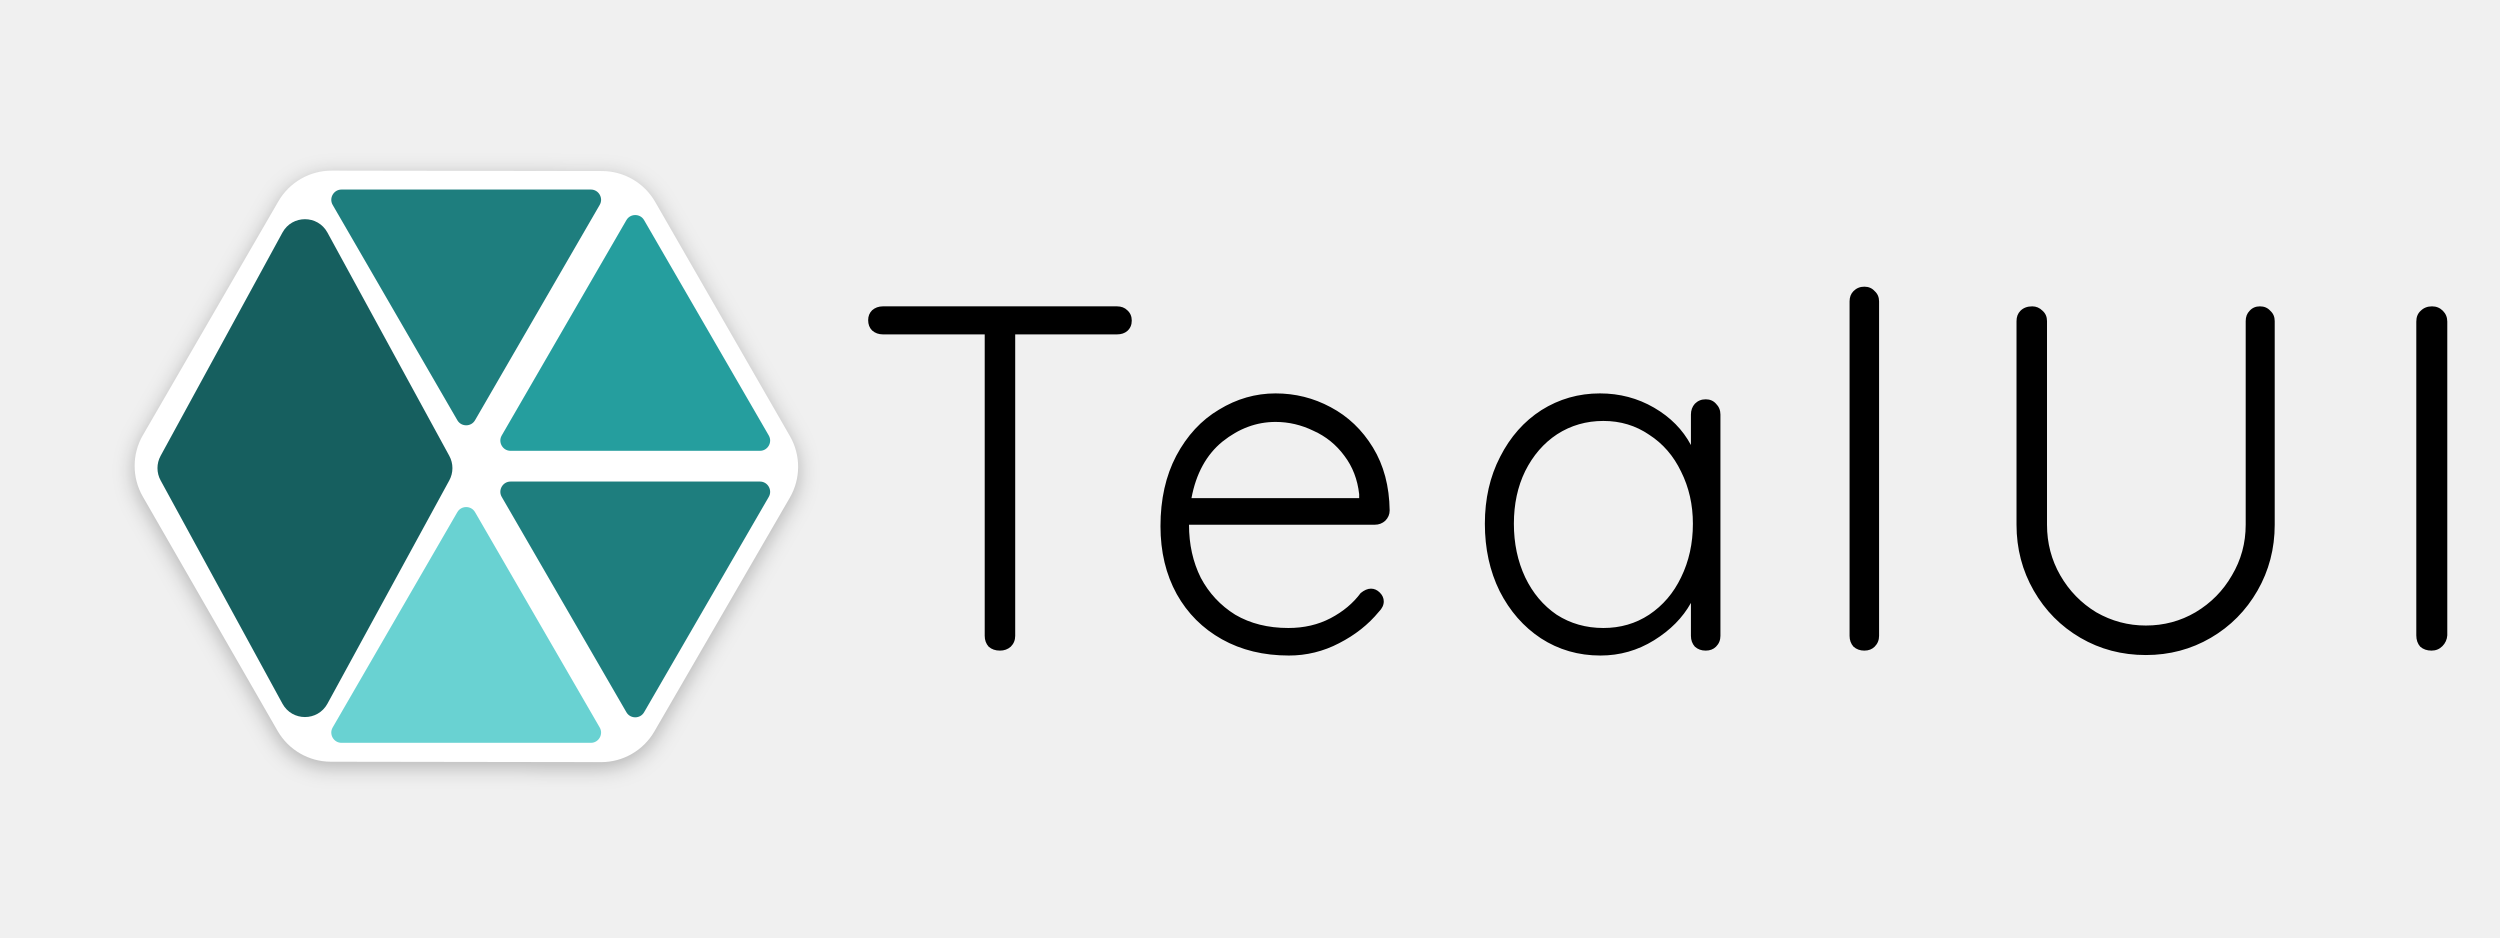
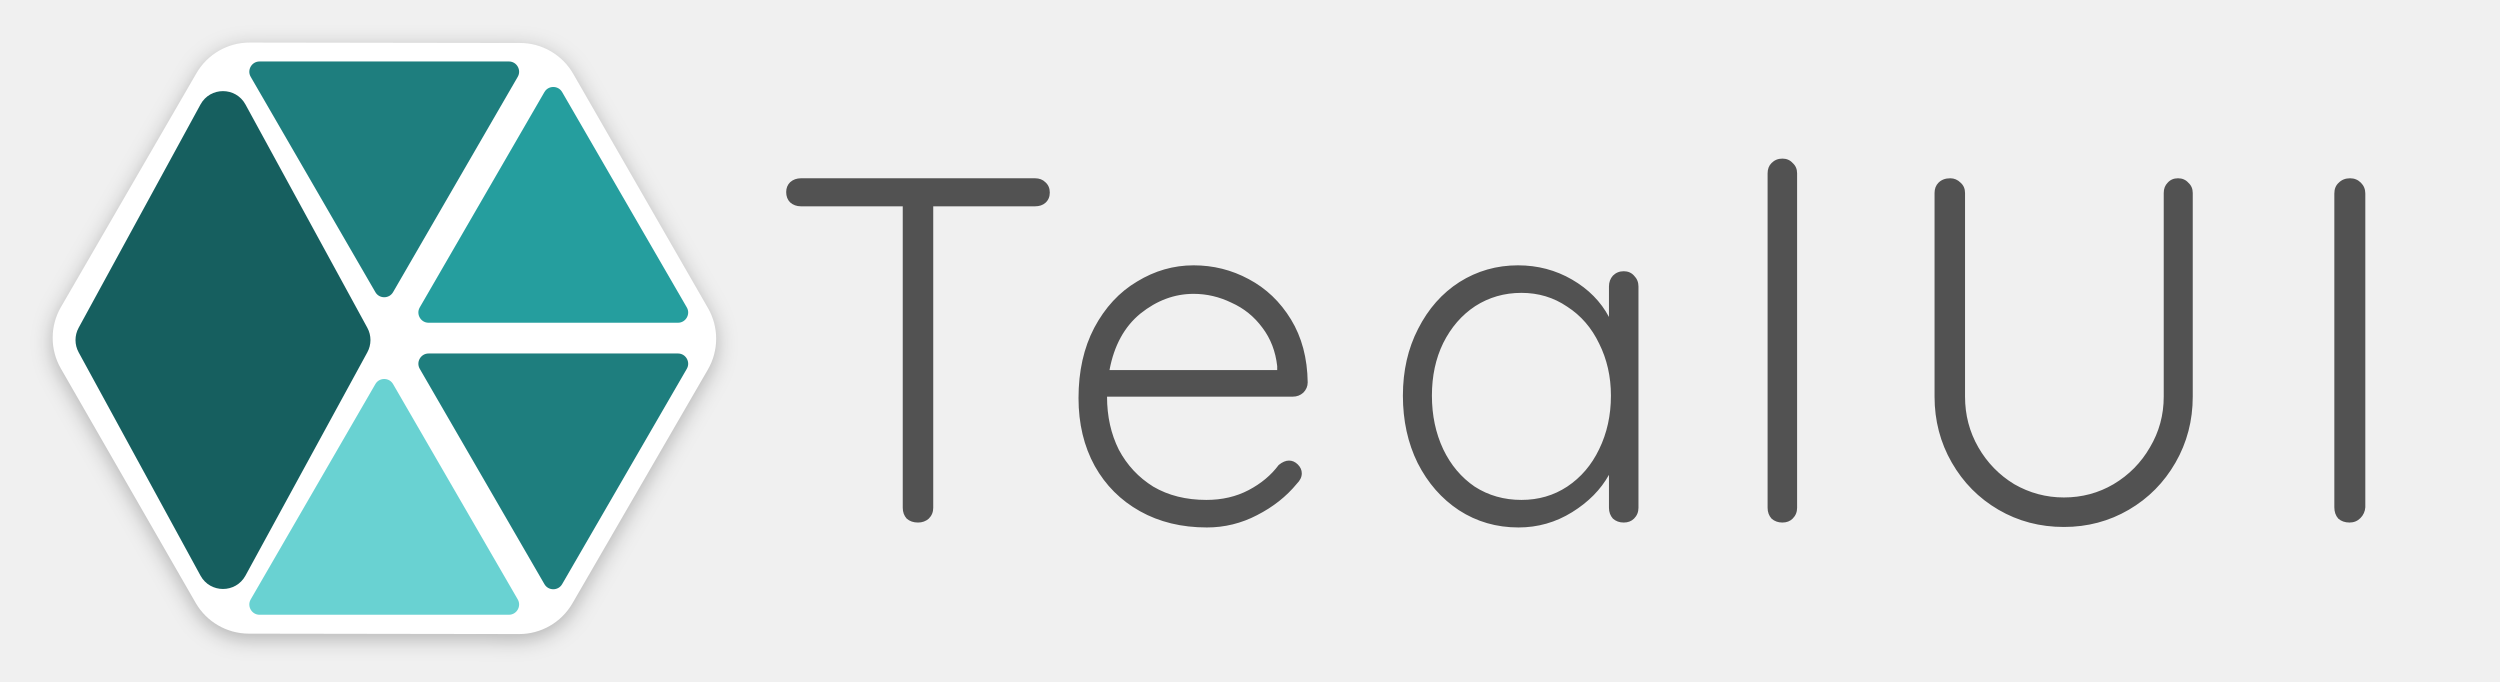
- <svg xmlns="http://www.w3.org/2000/svg" fill="none" viewBox="0 0 488 183">
-   <path d="M218.04 59.8c.832 0 1.504.256 2.016.768.576.512.864 1.184.864 2.016 0 .832-.288 1.504-.864 2.016-.512.448-1.184.672-2.016.672h-19.872v58.848c0 .832-.288 1.536-.864 2.112-.576.512-1.28.768-2.112.768-.896 0-1.632-.256-2.208-.768-.512-.576-.768-1.28-.768-2.112V65.272h-19.872c-.832 0-1.536-.256-2.112-.768-.512-.512-.768-1.184-.768-2.016 0-.768.256-1.408.768-1.92.576-.512 1.28-.768 2.112-.768h45.696zm53.222 39.84c0 .768-.288 1.44-.864 2.016a2.94 2.94 0 01-2.016.768h-36.288c0 3.84.768 7.296 2.304 10.368 1.6 3.008 3.84 5.408 6.72 7.2 2.944 1.728 6.4 2.592 10.368 2.592 3.072 0 5.824-.64 8.256-1.92 2.432-1.28 4.384-2.912 5.856-4.896.704-.576 1.376-.864 2.016-.864.64 0 1.216.256 1.728.768s.768 1.088.768 1.728c0 .704-.32 1.376-.96 2.016-2.048 2.496-4.64 4.544-7.776 6.144a20.9 20.9 0 01-9.792 2.4c-4.928 0-9.28-1.056-13.056-3.168s-6.72-5.056-8.832-8.832c-2.112-3.84-3.168-8.256-3.168-13.248 0-5.248 1.024-9.824 3.072-13.728 2.112-3.968 4.896-6.976 8.352-9.024 3.456-2.112 7.136-3.168 11.04-3.168 3.84 0 7.424.896 10.752 2.688 3.392 1.792 6.144 4.416 8.256 7.872 2.112 3.456 3.2 7.552 3.264 12.288zM248.99 82.36c-3.712 0-7.168 1.28-10.368 3.84-3.136 2.56-5.152 6.24-6.048 11.04h32.736v-.768c-.32-2.88-1.28-5.376-2.88-7.488-1.6-2.176-3.616-3.808-6.048-4.896-2.368-1.152-4.832-1.728-7.392-1.728zm83.959-4.416c.832 0 1.504.288 2.016.864.576.576.864 1.28.864 2.112v43.2c0 .832-.288 1.536-.864 2.112-.512.512-1.184.768-2.016.768-.832 0-1.536-.256-2.112-.768-.512-.576-.768-1.28-.768-2.112v-6.432c-1.6 2.88-4 5.312-7.2 7.296s-6.688 2.976-10.464 2.976c-4.288 0-8.16-1.12-11.616-3.36-3.392-2.24-6.08-5.312-8.064-9.216-1.92-3.904-2.88-8.288-2.88-13.152 0-4.864.992-9.216 2.976-13.056 1.984-3.904 4.672-6.944 8.064-9.12 3.456-2.176 7.264-3.264 11.424-3.264 3.84 0 7.36.928 10.56 2.784 3.2 1.856 5.6 4.288 7.2 7.296V80.92c0-.832.256-1.536.768-2.112.576-.576 1.28-.864 2.112-.864zm-19.968 44.64c3.328 0 6.304-.864 8.928-2.592 2.688-1.792 4.768-4.224 6.24-7.296 1.536-3.136 2.304-6.624 2.304-10.464 0-3.712-.768-7.104-2.304-10.176-1.472-3.072-3.552-5.472-6.24-7.2-2.624-1.792-5.6-2.688-8.928-2.688-3.328 0-6.336.864-9.024 2.592-2.624 1.728-4.704 4.128-6.24 7.2-1.472 3.008-2.208 6.432-2.208 10.272s.736 7.328 2.208 10.464c1.472 3.072 3.52 5.504 6.144 7.296 2.688 1.728 5.728 2.592 9.12 2.592zm53.814 1.536c0 .832-.288 1.536-.864 2.112-.512.512-1.184.768-2.016.768-.832 0-1.536-.256-2.112-.768-.512-.576-.768-1.28-.768-2.112V58.84c0-.832.256-1.504.768-2.016.576-.576 1.28-.864 2.112-.864.832 0 1.504.288 2.016.864.576.512.864 1.184.864 2.016v65.28zm74.349-64.32c.832 0 1.504.288 2.016.864.576.512.864 1.184.864 2.016v39.744c0 4.672-1.12 8.96-3.36 12.864-2.24 3.904-5.28 6.976-9.12 9.216-3.84 2.24-8.064 3.36-12.672 3.36-4.672 0-8.928-1.12-12.768-3.36-3.84-2.24-6.88-5.312-9.12-9.216-2.24-3.904-3.36-8.192-3.36-12.864V62.68c0-.832.256-1.504.768-2.016.576-.576 1.344-.864 2.304-.864.768 0 1.44.288 2.016.864.576.512.864 1.184.864 2.016v39.744c0 3.584.864 6.88 2.592 9.888 1.728 3.008 4.064 5.408 7.008 7.2 3.008 1.728 6.24 2.592 9.696 2.592 3.52 0 6.752-.864 9.696-2.592 3.008-1.792 5.376-4.192 7.104-7.2 1.792-3.008 2.688-6.304 2.688-9.888V62.68c0-.832.256-1.504.768-2.016.512-.576 1.184-.864 2.016-.864zm36.566 64.224a3.243 3.243 0 01-.96 2.112c-.576.576-1.28.864-2.112.864-.896 0-1.632-.256-2.208-.768-.512-.576-.768-1.312-.768-2.208V62.776c0-.896.288-1.6.864-2.112.576-.576 1.312-.864 2.208-.864.832 0 1.536.288 2.112.864.576.576.864 1.28.864 2.112v61.248z" fill="#000" />
+ <svg xmlns="http://www.w3.org/2000/svg" fill="none" viewBox="0 0 488 133">
+   <path d="M202.04 34.8c.832 0 1.504.256 2.016.768.576.512.864 1.184.864 2.016 0 .832-.288 1.504-.864 2.016-.512.448-1.184.672-2.016.672h-19.872V99.12c0 .832-.288 1.536-.864 2.112-.576.512-1.28.768-2.112.768-.896 0-1.632-.256-2.208-.768-.512-.576-.768-1.28-.768-2.112V40.272h-19.872c-.832 0-1.536-.256-2.112-.768-.512-.512-.768-1.184-.768-2.016 0-.768.256-1.408.768-1.92.576-.512 1.28-.768 2.112-.768h45.696zm53.222 39.84c0 .768-.288 1.44-.864 2.016a2.94 2.94 0 01-2.016.768h-36.288c0 3.84.768 7.296 2.304 10.368 1.6 3.008 3.84 5.408 6.72 7.2 2.944 1.728 6.4 2.592 10.368 2.592 3.072 0 5.824-.64 8.256-1.92 2.432-1.28 4.384-2.912 5.856-4.896.704-.576 1.376-.864 2.016-.864.64 0 1.216.256 1.728.768s.768 1.088.768 1.728c0 .704-.32 1.376-.96 2.016-2.048 2.496-4.64 4.544-7.776 6.144a20.9 20.9 0 01-9.792 2.4c-4.928 0-9.28-1.056-13.056-3.168s-6.72-5.056-8.832-8.832c-2.112-3.84-3.168-8.256-3.168-13.248 0-5.248 1.024-9.824 3.072-13.728 2.112-3.968 4.896-6.976 8.352-9.024 3.456-2.112 7.136-3.168 11.04-3.168 3.84 0 7.424.896 10.752 2.688 3.392 1.792 6.144 4.416 8.256 7.872 2.112 3.456 3.2 7.552 3.264 12.288zM232.99 57.36c-3.712 0-7.168 1.28-10.368 3.84-3.136 2.56-5.152 6.24-6.048 11.04h32.736v-.768c-.32-2.88-1.28-5.376-2.88-7.488-1.6-2.176-3.616-3.808-6.048-4.896-2.368-1.152-4.832-1.728-7.392-1.728zm83.959-4.416c.832 0 1.504.288 2.016.864.576.576.864 1.28.864 2.112v43.2c0 .832-.288 1.536-.864 2.112-.512.512-1.184.768-2.016.768-.832 0-1.536-.256-2.112-.768-.512-.576-.768-1.28-.768-2.112v-6.432c-1.6 2.88-4 5.312-7.2 7.296s-6.688 2.976-10.464 2.976c-4.288 0-8.16-1.12-11.616-3.36-3.392-2.24-6.08-5.312-8.064-9.216-1.92-3.904-2.88-8.288-2.88-13.152 0-4.864.992-9.216 2.976-13.056 1.984-3.904 4.672-6.944 8.064-9.12 3.456-2.176 7.264-3.264 11.424-3.264 3.84 0 7.36.928 10.56 2.784 3.2 1.856 5.6 4.288 7.2 7.296V55.92c0-.832.256-1.536.768-2.112.576-.576 1.28-.864 2.112-.864zm-19.968 44.64c3.328 0 6.304-.864 8.928-2.592 2.688-1.792 4.768-4.224 6.24-7.296 1.536-3.136 2.304-6.624 2.304-10.464 0-3.712-.768-7.104-2.304-10.176-1.472-3.072-3.552-5.472-6.24-7.2-2.624-1.792-5.6-2.688-8.928-2.688-3.328 0-6.336.864-9.024 2.592-2.624 1.728-4.704 4.128-6.24 7.2-1.472 3.008-2.208 6.432-2.208 10.272s.736 7.328 2.208 10.464c1.472 3.072 3.52 5.504 6.144 7.296 2.688 1.728 5.728 2.592 9.12 2.592zm53.814 1.536c0 .832-.288 1.536-.864 2.112-.512.512-1.184.768-2.016.768-.832 0-1.536-.256-2.112-.768-.512-.576-.768-1.28-.768-2.112V33.84c0-.832.256-1.504.768-2.016.576-.576 1.28-.864 2.112-.864.832 0 1.504.288 2.016.864.576.512.864 1.184.864 2.016v65.28zm74.349-64.32c.832 0 1.504.288 2.016.864.576.512.864 1.184.864 2.016v39.744c0 4.672-1.12 8.96-3.36 12.864-2.24 3.904-5.28 6.976-9.12 9.216-3.84 2.24-8.064 3.36-12.672 3.36-4.672 0-8.928-1.12-12.768-3.36-3.84-2.24-6.88-5.312-9.12-9.216-2.24-3.904-3.36-8.192-3.36-12.864V37.68c0-.832.256-1.504.768-2.016.576-.576 1.344-.864 2.304-.864.768 0 1.44.288 2.016.864.576.512.864 1.184.864 2.016v39.744c0 3.584.864 6.88 2.592 9.888 1.728 3.008 4.064 5.408 7.008 7.2 3.008 1.728 6.24 2.592 9.696 2.592 3.52 0 6.752-.864 9.696-2.592 3.008-1.792 5.376-4.192 7.104-7.2 1.792-3.008 2.688-6.304 2.688-9.888V37.68c0-.832.256-1.504.768-2.016.512-.576 1.184-.864 2.016-.864zm36.566 64.224a3.243 3.243 0 01-.96 2.112c-.576.576-1.28.864-2.112.864-.896 0-1.632-.256-2.208-.768-.512-.576-.768-1.312-.768-2.208V37.776c0-.896.288-1.6.864-2.112.576-.576 1.312-.864 2.208-.864.832 0 1.536.288 2.112.864.576.576.864 1.28.864 2.112v61.248z" fill="#525252" />
  <g filter="url(#filter0_d)">
-     <path d="M117.506 33.386c4.288.007 8.246 2.3 10.383 6.016l26.31 45.733a12 12 0 01-.018 12l-26.451 45.651a12.001 12.001 0 01-10.401 5.984l-52.76-.081a12.001 12.001 0 01-10.383-6.016L27.876 96.94a12 12 0 01.018-12l26.45-45.65a12 12 0 0110.402-5.985l52.76.081z" fill="#fff" />
+     <path d="M101.506 8.386c4.288.007 8.246 2.3 10.383 6.016l26.31 45.733a12 12 0 01-.018 12l-26.451 45.651a12.001 12.001 0 01-10.401 5.984l-52.76-.081a12.001 12.001 0 01-10.383-6.016L11.876 71.94a12 12 0 01.018-12l26.45-45.65a12 12 0 0110.402-5.985l52.76.081z" fill="#fff" />
  </g>
-   <path d="M87.971 99.226c1.348-2.329 4.71-2.329 6.058 0l24.328 42.02c1.351 2.334-.333 5.254-3.029 5.254H66.672c-2.696 0-4.38-2.92-3.029-5.254l24.328-42.02z" fill="#69D2D2" stroke="#fff" stroke-width="3" />
-   <path d="M94.029 82.774c-1.348 2.329-4.71 2.329-6.058 0l-24.328-42.02c-1.35-2.334.333-5.254 3.03-5.254h48.655c2.696 0 4.38 2.92 3.029 5.254l-24.328 42.02z" fill="#1E7E7E" stroke="#fff" stroke-width="3" />
-   <path d="M120.971 42.226c1.348-2.329 4.71-2.329 6.058 0l24.328 42.02c1.351 2.334-.333 5.254-3.029 5.254H99.672c-2.696 0-4.38-2.92-3.029-5.254l24.328-42.02z" fill="#259E9E" stroke="#fff" stroke-width="3" />
-   <path d="M127.029 139.774c-1.348 2.329-4.71 2.329-6.058 0l-24.328-42.02c-1.35-2.334.333-5.254 3.03-5.254h48.655c2.696 0 4.38 2.92 3.029 5.254l-24.328 42.02z" fill="#1E7E7E" stroke="#fff" stroke-width="3" />
-   <path fill-rule="evenodd" clip-rule="evenodd" d="M87.703 93.773a5 5 0 000-4.79l-23.788-43.59c-1.895-3.474-6.882-3.474-8.778 0L31.35 88.983a5 5 0 000 4.79l23.787 43.59c1.896 3.473 6.883 3.473 8.778 0l23.788-43.59z" fill="#165F5F" />
+   <path d="M71.971 74.226c1.348-2.329 4.71-2.329 6.058 0l24.328 42.02c1.351 2.334-.333 5.254-3.03 5.254H50.673c-2.696 0-4.38-2.92-3.029-5.254l24.328-42.02z" fill="#69D2D2" stroke="#fff" stroke-width="3" />
+   <path d="M78.029 57.774c-1.348 2.329-4.71 2.329-6.058 0l-24.328-42.02c-1.35-2.334.333-5.254 3.03-5.254h48.655c2.696 0 4.38 2.92 3.029 5.254l-24.328 42.02z" fill="#1E7E7E" stroke="#fff" stroke-width="3" />
+   <path d="M104.971 17.226c1.348-2.329 4.71-2.329 6.058 0l24.328 42.02c1.351 2.334-.333 5.254-3.029 5.254H83.672c-2.696 0-4.38-2.92-3.029-5.254l24.328-42.02z" fill="#259E9E" stroke="#fff" stroke-width="3" />
+   <path d="M111.029 114.774c-1.348 2.329-4.71 2.329-6.058 0l-24.328-42.02c-1.35-2.334.333-5.254 3.03-5.254h48.655c2.696 0 4.38 2.92 3.029 5.254l-24.328 42.02z" fill="#1E7E7E" stroke="#fff" stroke-width="3" />
+   <path fill-rule="evenodd" clip-rule="evenodd" d="M71.703 68.773a5 5 0 000-4.79l-23.788-43.59c-1.895-3.474-6.882-3.474-8.778 0L15.35 63.983a5 5 0 000 4.79l23.787 43.59c1.896 3.473 6.883 3.473 8.778 0l23.788-43.59z" fill="#165F5F" />
  <defs>
-     <filter id="filter0_d" x="4.605" y="3.045" width="172.865" height="178.01" filterUnits="userSpaceOnUse" color-interpolation-filters="sRGB">
+     <filter id="filter0_d" x="-11.395" y="-21.956" width="172.865" height="178.01" filterUnits="userSpaceOnUse" color-interpolation-filters="sRGB">
      <feFlood flood-opacity="0" result="BackgroundImageFix" />
      <feColorMatrix in="SourceAlpha" values="0 0 0 0 0 0 0 0 0 0 0 0 0 0 0 0 0 0 127 0" />
      <feOffset dy="1.012" />
      <feGaussianBlur stdDeviation="2.024" />
      <feColorMatrix values="0 0 0 0 0 0 0 0 0 0 0 0 0 0 0 0 0 0 0.25 0" />
      <feBlend in2="BackgroundImageFix" result="effect1_dropShadow" />
      <feBlend in="SourceGraphic" in2="effect1_dropShadow" result="shape" />
    </filter>
  </defs>
</svg>
